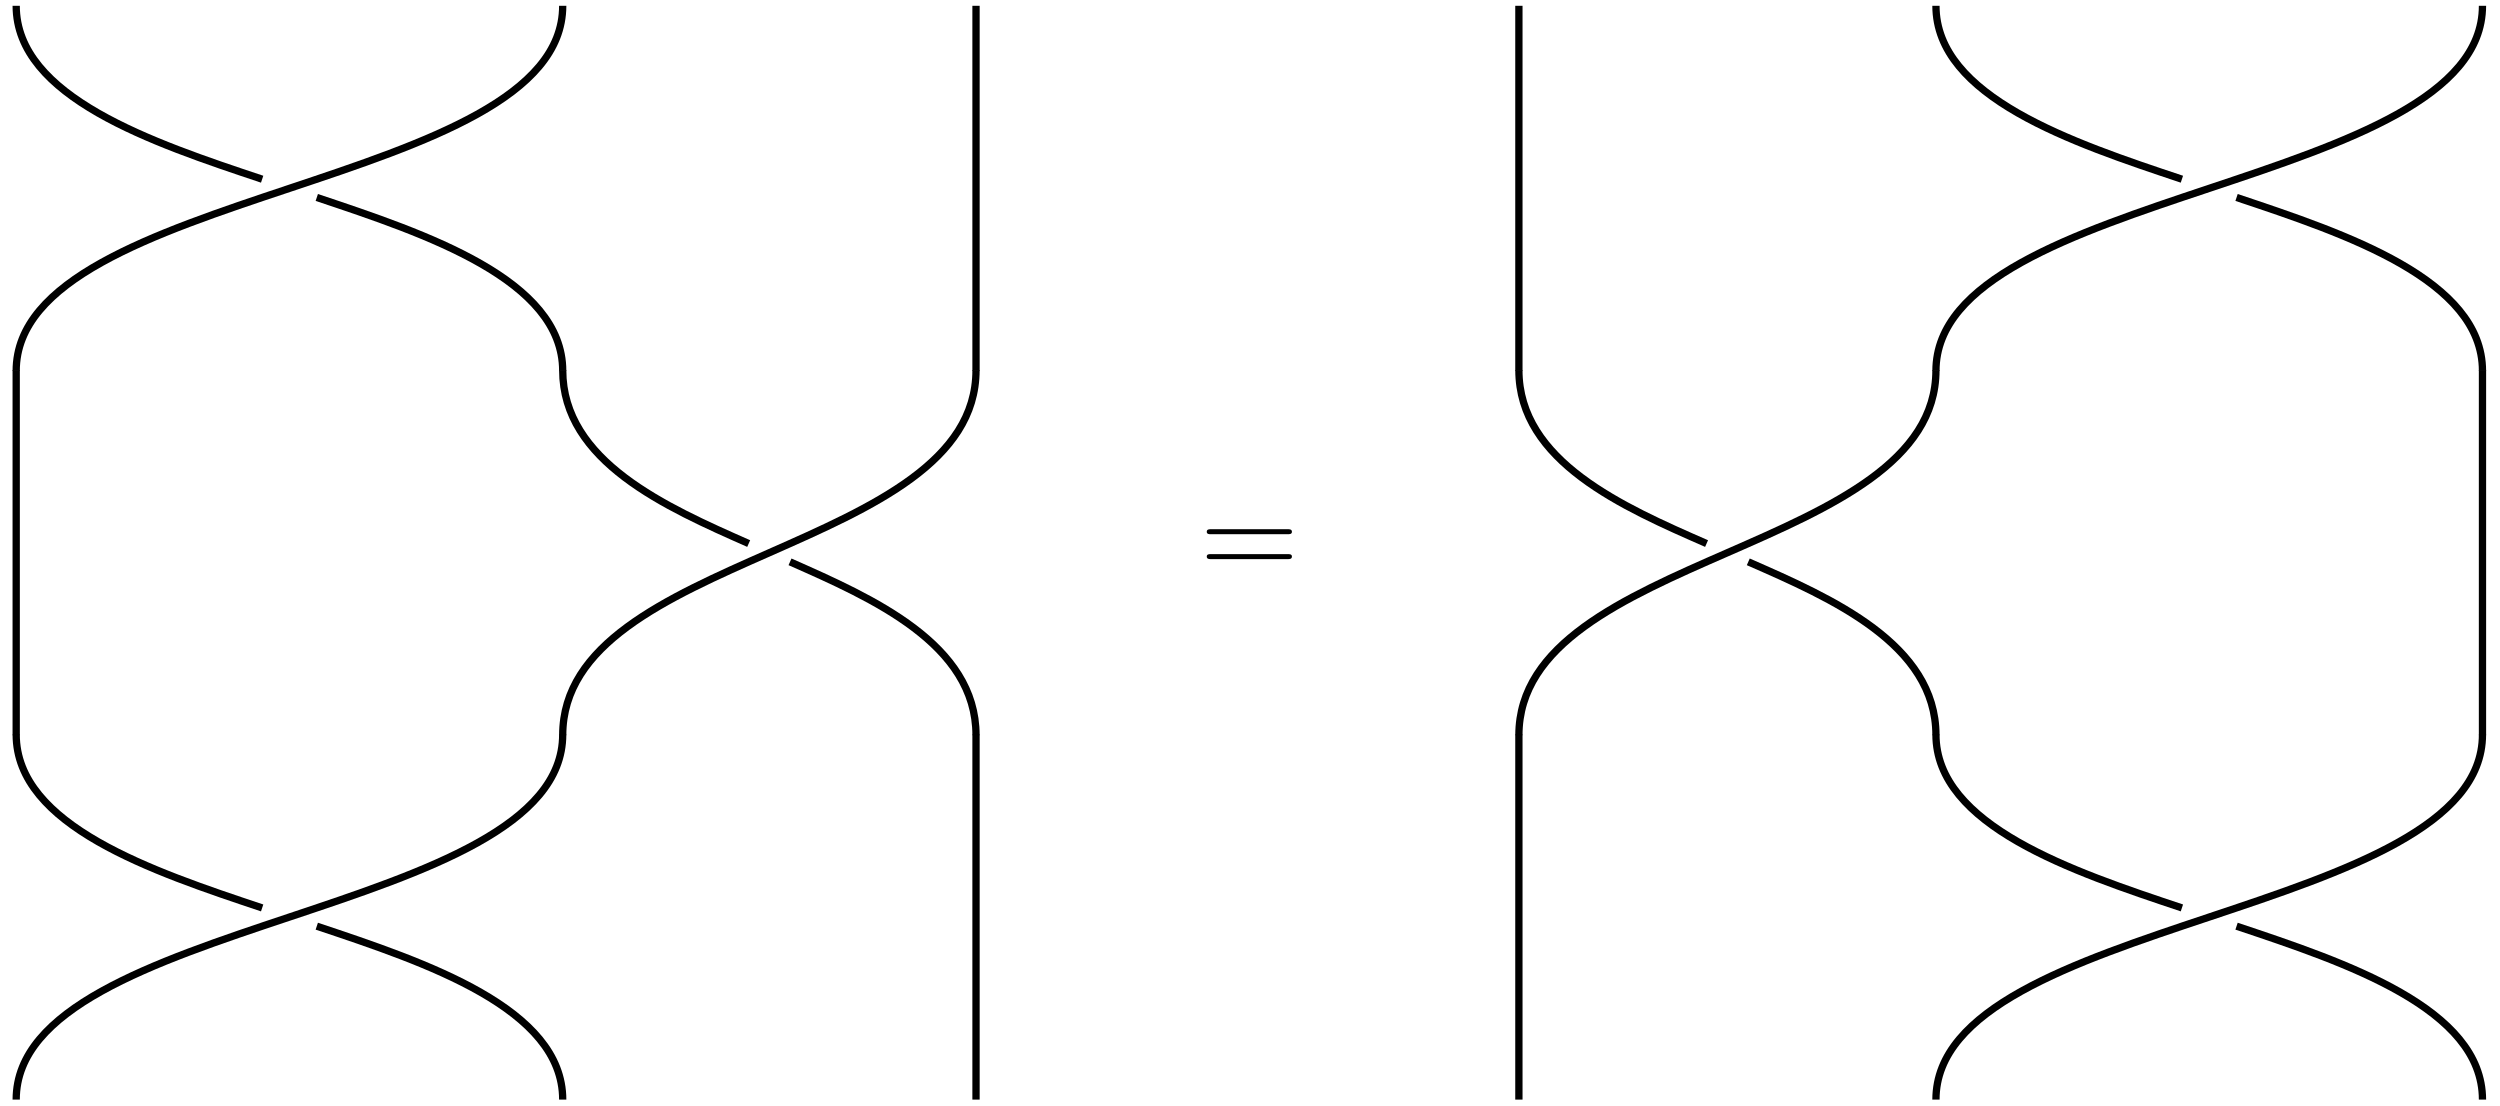
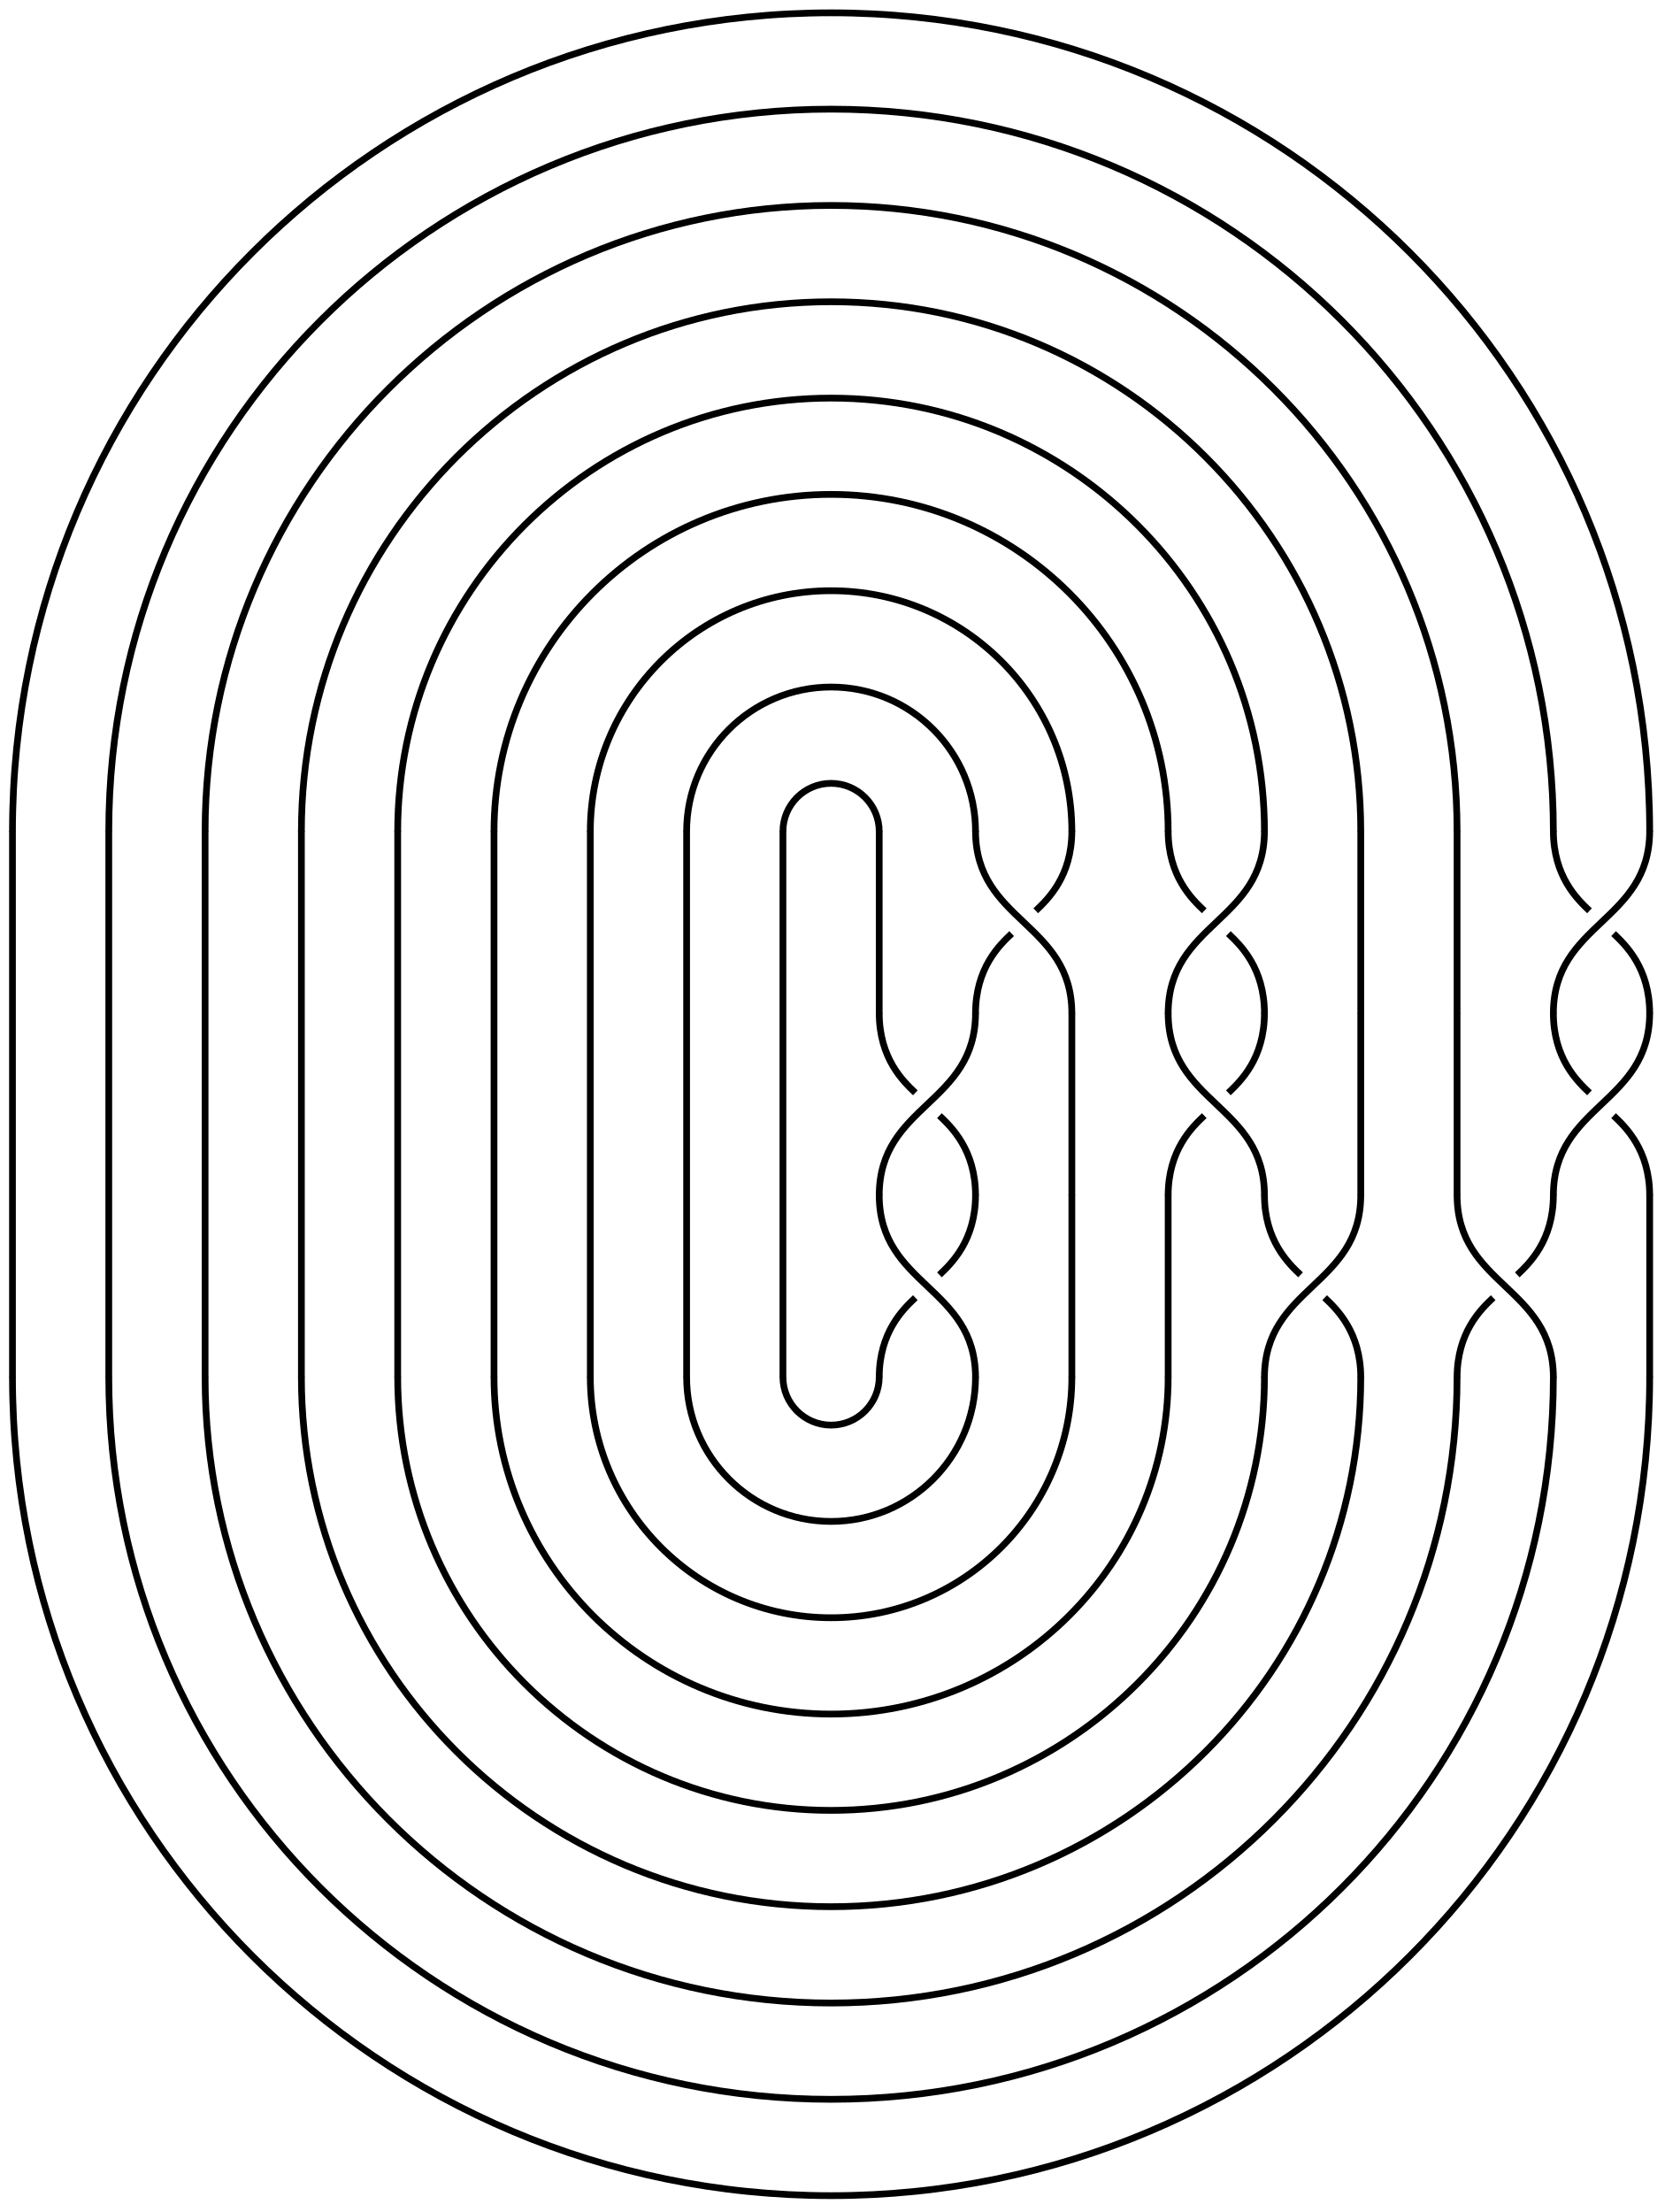
- <svg xmlns="http://www.w3.org/2000/svg" width="389pt" height="172pt" viewBox="0 0 389 172" version="1.1">
-   <g id="surface424">
-     <path style="fill:none;stroke-width:0.567;stroke-linecap:butt;stroke-linejoin:miter;stroke:rgb(0%,0%,0%);stroke-opacity:1;stroke-miterlimit:10;" d="M 21.26 -14.145 C 21.26 -28.346 63.779 -28.346 63.779 -42.549 " transform="matrix(2,0,0,2,-40,86)" />
-     <path style="fill:none;stroke-width:0.567;stroke-linecap:butt;stroke-linejoin:miter;stroke:rgb(0%,0%,0%);stroke-opacity:1;stroke-miterlimit:10;" d="M 63.779 -14.145 C 63.779 -21.246 53.15 -24.797 44.646 -27.637 " transform="matrix(2,0,0,2,-40,86)" />
-     <path style="fill:none;stroke-width:0.567;stroke-linecap:butt;stroke-linejoin:miter;stroke:rgb(0%,0%,0%);stroke-opacity:1;stroke-miterlimit:10;" d="M 40.395 -29.057 C 31.891 -31.896 21.26 -35.447 21.26 -42.549 " transform="matrix(2,0,0,2,-40,86)" />
-     <path style="fill:none;stroke-width:0.567;stroke-linecap:butt;stroke-linejoin:miter;stroke:rgb(0%,0%,0%);stroke-opacity:1;stroke-miterlimit:10;" d="M 95.934 -14.145 L 95.934 -42.549 " transform="matrix(2,0,0,2,-40,86)" />
-     <path style="fill:none;stroke-width:0.567;stroke-linecap:butt;stroke-linejoin:miter;stroke:rgb(0%,0%,0%);stroke-opacity:1;stroke-miterlimit:10;" d="M 21.26 14.201 L 21.26 -14.201 " transform="matrix(2,0,0,2,-40,86)" />
-     <path style="fill:none;stroke-width:0.567;stroke-linecap:butt;stroke-linejoin:miter;stroke:rgb(0%,0%,0%);stroke-opacity:1;stroke-miterlimit:10;" d="M 63.779 14.201 C 63.779 0 95.934 0 95.934 -14.201 " transform="matrix(2,0,0,2,-40,86)" />
-     <path style="fill:none;stroke-width:0.567;stroke-linecap:butt;stroke-linejoin:miter;stroke:rgb(0%,0%,0%);stroke-opacity:1;stroke-miterlimit:10;" d="M 95.934 14.201 C 95.934 7.102 87.895 3.551 81.463 0.711 " transform="matrix(2,0,0,2,-40,86)" />
-     <path style="fill:none;stroke-width:0.567;stroke-linecap:butt;stroke-linejoin:miter;stroke:rgb(0%,0%,0%);stroke-opacity:1;stroke-miterlimit:10;" d="M 78.248 -0.711 C 71.818 -3.551 63.779 -7.102 63.779 -14.201 " transform="matrix(2,0,0,2,-40,86)" />
-     <path style="fill:none;stroke-width:0.567;stroke-linecap:butt;stroke-linejoin:miter;stroke:rgb(0%,0%,0%);stroke-opacity:1;stroke-miterlimit:10;" d="M 21.26 42.549 C 21.26 28.346 63.779 28.346 63.779 14.145 " transform="matrix(2,0,0,2,-40,86)" />
-     <path style="fill:none;stroke-width:0.567;stroke-linecap:butt;stroke-linejoin:miter;stroke:rgb(0%,0%,0%);stroke-opacity:1;stroke-miterlimit:10;" d="M 63.779 42.549 C 63.779 35.447 53.15 31.896 44.646 29.057 " transform="matrix(2,0,0,2,-40,86)" />
-     <path style="fill:none;stroke-width:0.567;stroke-linecap:butt;stroke-linejoin:miter;stroke:rgb(0%,0%,0%);stroke-opacity:1;stroke-miterlimit:10;" d="M 40.395 27.637 C 31.891 24.797 21.26 21.246 21.26 14.145 " transform="matrix(2,0,0,2,-40,86)" />
-     <path style="fill:none;stroke-width:0.567;stroke-linecap:butt;stroke-linejoin:miter;stroke:rgb(0%,0%,0%);stroke-opacity:1;stroke-miterlimit:10;" d="M 95.934 42.549 L 95.934 14.145 " transform="matrix(2,0,0,2,-40,86)" />
-     <path style=" stroke:none;fill-rule:nonzero;fill:rgb(0%,0%,0%);fill-opacity:1;" d="M 200.336 83.125 C 200.648 83.125 201.023 83.125 201.023 82.75 C 201.023 82.344 200.648 82.344 200.367 82.344 L 188.43 82.344 C 188.148 82.344 187.773 82.344 187.773 82.75 C 187.773 83.125 188.148 83.125 188.43 83.125 Z M 200.367 87 C 200.648 87 201.023 87 201.023 86.594 C 201.023 86.219 200.648 86.219 200.336 86.219 L 188.43 86.219 C 188.148 86.219 187.773 86.219 187.773 86.594 C 187.773 87 188.148 87 188.43 87 Z M 200.367 87 " />
-     <path style="fill:none;stroke-width:0.567;stroke-linecap:butt;stroke-linejoin:miter;stroke:rgb(0%,0%,0%);stroke-opacity:1;stroke-miterlimit:10;" d="M 138.17 -14.145 L 138.17 -42.549 " transform="matrix(2,0,0,2,-40,86)" />
-     <path style="fill:none;stroke-width:0.567;stroke-linecap:butt;stroke-linejoin:miter;stroke:rgb(0%,0%,0%);stroke-opacity:1;stroke-miterlimit:10;" d="M 170.617 -14.145 C 170.617 -28.346 213.137 -28.346 213.137 -42.549 " transform="matrix(2,0,0,2,-40,86)" />
-     <path style="fill:none;stroke-width:0.567;stroke-linecap:butt;stroke-linejoin:miter;stroke:rgb(0%,0%,0%);stroke-opacity:1;stroke-miterlimit:10;" d="M 213.137 -14.145 C 213.137 -21.246 202.508 -24.797 194.004 -27.637 " transform="matrix(2,0,0,2,-40,86)" />
-     <path style="fill:none;stroke-width:0.567;stroke-linecap:butt;stroke-linejoin:miter;stroke:rgb(0%,0%,0%);stroke-opacity:1;stroke-miterlimit:10;" d="M 189.752 -29.057 C 181.246 -31.896 170.617 -35.447 170.617 -42.549 " transform="matrix(2,0,0,2,-40,86)" />
-     <path style="fill:none;stroke-width:0.567;stroke-linecap:butt;stroke-linejoin:miter;stroke:rgb(0%,0%,0%);stroke-opacity:1;stroke-miterlimit:10;" d="M 138.17 14.201 C 138.17 0 170.617 0 170.617 -14.201 " transform="matrix(2,0,0,2,-40,86)" />
-     <path style="fill:none;stroke-width:0.567;stroke-linecap:butt;stroke-linejoin:miter;stroke:rgb(0%,0%,0%);stroke-opacity:1;stroke-miterlimit:10;" d="M 170.617 14.201 C 170.617 7.102 162.506 3.551 156.016 0.711 " transform="matrix(2,0,0,2,-40,86)" />
-     <path style="fill:none;stroke-width:0.567;stroke-linecap:butt;stroke-linejoin:miter;stroke:rgb(0%,0%,0%);stroke-opacity:1;stroke-miterlimit:10;" d="M 152.771 -0.711 C 146.281 -3.551 138.17 -7.102 138.17 -14.201 " transform="matrix(2,0,0,2,-40,86)" />
-     <path style="fill:none;stroke-width:0.567;stroke-linecap:butt;stroke-linejoin:miter;stroke:rgb(0%,0%,0%);stroke-opacity:1;stroke-miterlimit:10;" d="M 213.137 14.201 L 213.137 -14.201 " transform="matrix(2,0,0,2,-40,86)" />
-     <path style="fill:none;stroke-width:0.567;stroke-linecap:butt;stroke-linejoin:miter;stroke:rgb(0%,0%,0%);stroke-opacity:1;stroke-miterlimit:10;" d="M 138.17 42.549 L 138.17 14.145 " transform="matrix(2,0,0,2,-40,86)" />
-     <path style="fill:none;stroke-width:0.567;stroke-linecap:butt;stroke-linejoin:miter;stroke:rgb(0%,0%,0%);stroke-opacity:1;stroke-miterlimit:10;" d="M 170.617 42.549 C 170.617 28.346 213.137 28.346 213.137 14.145 " transform="matrix(2,0,0,2,-40,86)" />
-     <path style="fill:none;stroke-width:0.567;stroke-linecap:butt;stroke-linejoin:miter;stroke:rgb(0%,0%,0%);stroke-opacity:1;stroke-miterlimit:10;" d="M 213.137 42.549 C 213.137 35.447 202.508 31.896 194.004 29.057 " transform="matrix(2,0,0,2,-40,86)" />
-     <path style="fill:none;stroke-width:0.567;stroke-linecap:butt;stroke-linejoin:miter;stroke:rgb(0%,0%,0%);stroke-opacity:1;stroke-miterlimit:10;" d="M 189.752 27.637 C 181.246 24.797 170.617 21.246 170.617 14.145 " transform="matrix(2,0,0,2,-40,86)" />
+ <svg xmlns="http://www.w3.org/2000/svg" width="280pt" height="372pt" viewBox="0 0 280 372" version="1.1">
+   <g id="surface466">
+     <path style="fill:none;stroke-width:0.567;stroke-linecap:butt;stroke-linejoin:miter;stroke:rgb(0%,0%,0%);stroke-opacity:1;stroke-miterlimit:10;" d="M 141.732 72.92 C 141.732 34.898 110.91 4.078 72.891 4.078 C 34.871 4.078 4.049 34.898 4.049 72.92 " transform="matrix(2,0,0,2,-6,-6)" />
+     <path style="fill:none;stroke-width:0.567;stroke-linecap:butt;stroke-linejoin:miter;stroke:rgb(0%,0%,0%);stroke-opacity:1;stroke-miterlimit:10;" d="M 133.633 72.92 C 133.633 39.373 106.438 12.178 72.891 12.178 C 39.344 12.178 12.148 39.373 12.148 72.92 " transform="matrix(2,0,0,2,-6,-6)" />
+     <path style="fill:none;stroke-width:0.567;stroke-linecap:butt;stroke-linejoin:miter;stroke:rgb(0%,0%,0%);stroke-opacity:1;stroke-miterlimit:10;" d="M 125.535 72.92 C 125.535 43.846 101.965 20.275 72.891 20.275 C 43.816 20.275 20.248 43.846 20.248 72.92 " transform="matrix(2,0,0,2,-6,-6)" />
+     <path style="fill:none;stroke-width:0.567;stroke-linecap:butt;stroke-linejoin:miter;stroke:rgb(0%,0%,0%);stroke-opacity:1;stroke-miterlimit:10;" d="M 117.436 72.92 C 117.436 48.318 97.492 28.375 72.891 28.375 C 48.289 28.375 28.346 48.318 28.346 72.92 " transform="matrix(2,0,0,2,-6,-6)" />
+     <path style="fill:none;stroke-width:0.567;stroke-linecap:butt;stroke-linejoin:miter;stroke:rgb(0%,0%,0%);stroke-opacity:1;stroke-miterlimit:10;" d="M 109.336 72.92 C 109.336 52.791 93.02 36.475 72.891 36.475 C 52.762 36.475 36.445 52.791 36.445 72.92 " transform="matrix(2,0,0,2,-6,-6)" />
+     <path style="fill:none;stroke-width:0.567;stroke-linecap:butt;stroke-linejoin:miter;stroke:rgb(0%,0%,0%);stroke-opacity:1;stroke-miterlimit:10;" d="M 101.238 72.92 C 101.238 57.264 88.547 44.572 72.891 44.572 C 57.236 44.572 44.545 57.264 44.545 72.92 " transform="matrix(2,0,0,2,-6,-6)" />
+     <path style="fill:none;stroke-width:0.567;stroke-linecap:butt;stroke-linejoin:miter;stroke:rgb(0%,0%,0%);stroke-opacity:1;stroke-miterlimit:10;" d="M 93.139 72.92 C 93.139 61.736 84.074 52.672 72.891 52.672 C 61.709 52.672 52.643 61.736 52.643 72.92 " transform="matrix(2,0,0,2,-6,-6)" />
+     <path style="fill:none;stroke-width:0.567;stroke-linecap:butt;stroke-linejoin:miter;stroke:rgb(0%,0%,0%);stroke-opacity:1;stroke-miterlimit:10;" d="M 85.039 72.92 C 85.039 66.209 79.6 60.771 72.891 60.771 C 66.182 60.771 60.742 66.209 60.742 72.92 " transform="matrix(2,0,0,2,-6,-6)" />
+     <path style="fill:none;stroke-width:0.567;stroke-linecap:butt;stroke-linejoin:miter;stroke:rgb(0%,0%,0%);stroke-opacity:1;stroke-miterlimit:10;" d="M 76.939 72.92 C 76.939 70.684 75.127 68.869 72.891 68.869 C 70.654 68.869 68.842 70.684 68.842 72.92 " transform="matrix(2,0,0,2,-6,-6)" />
+     <path style="fill:none;stroke-width:0.567;stroke-linecap:butt;stroke-linejoin:miter;stroke:rgb(0%,0%,0%);stroke-opacity:1;stroke-miterlimit:10;" d="M 4.049 118.84 L 4.049 72.863 " transform="matrix(2,0,0,2,-6,-6)" />
+     <path style="fill:none;stroke-width:0.567;stroke-linecap:butt;stroke-linejoin:miter;stroke:rgb(0%,0%,0%);stroke-opacity:1;stroke-miterlimit:10;" d="M 12.148 118.84 L 12.148 72.863 " transform="matrix(2,0,0,2,-6,-6)" />
+     <path style="fill:none;stroke-width:0.567;stroke-linecap:butt;stroke-linejoin:miter;stroke:rgb(0%,0%,0%);stroke-opacity:1;stroke-miterlimit:10;" d="M 20.248 118.84 L 20.248 72.863 " transform="matrix(2,0,0,2,-6,-6)" />
+     <path style="fill:none;stroke-width:0.567;stroke-linecap:butt;stroke-linejoin:miter;stroke:rgb(0%,0%,0%);stroke-opacity:1;stroke-miterlimit:10;" d="M 28.346 118.84 L 28.346 72.863 " transform="matrix(2,0,0,2,-6,-6)" />
+     <path style="fill:none;stroke-width:0.567;stroke-linecap:butt;stroke-linejoin:miter;stroke:rgb(0%,0%,0%);stroke-opacity:1;stroke-miterlimit:10;" d="M 36.445 118.84 L 36.445 72.863 " transform="matrix(2,0,0,2,-6,-6)" />
+     <path style="fill:none;stroke-width:0.567;stroke-linecap:butt;stroke-linejoin:miter;stroke:rgb(0%,0%,0%);stroke-opacity:1;stroke-miterlimit:10;" d="M 44.545 118.84 L 44.545 72.863 " transform="matrix(2,0,0,2,-6,-6)" />
+     <path style="fill:none;stroke-width:0.567;stroke-linecap:butt;stroke-linejoin:miter;stroke:rgb(0%,0%,0%);stroke-opacity:1;stroke-miterlimit:10;" d="M 52.643 118.84 L 52.643 72.863 " transform="matrix(2,0,0,2,-6,-6)" />
+     <path style="fill:none;stroke-width:0.567;stroke-linecap:butt;stroke-linejoin:miter;stroke:rgb(0%,0%,0%);stroke-opacity:1;stroke-miterlimit:10;" d="M 60.742 118.84 L 60.742 72.863 " transform="matrix(2,0,0,2,-6,-6)" />
+     <path style="fill:none;stroke-width:0.567;stroke-linecap:butt;stroke-linejoin:miter;stroke:rgb(0%,0%,0%);stroke-opacity:1;stroke-miterlimit:10;" d="M 68.842 118.84 L 68.842 72.863 " transform="matrix(2,0,0,2,-6,-6)" />
+     <path style="fill:none;stroke-width:0.567;stroke-linecap:butt;stroke-linejoin:miter;stroke:rgb(0%,0%,0%);stroke-opacity:1;stroke-miterlimit:10;" d="M 76.939 88.227 L 76.939 72.863 " transform="matrix(2,0,0,2,-6,-6)" />
+     <path style="fill:none;stroke-width:0.567;stroke-linecap:butt;stroke-linejoin:miter;stroke:rgb(0%,0%,0%);stroke-opacity:1;stroke-miterlimit:10;" d="M 85.039 88.227 C 85.039 84.385 87.064 82.465 88.076 81.504 " transform="matrix(2,0,0,2,-6,-6)" />
+     <path style="fill:none;stroke-width:0.567;stroke-linecap:butt;stroke-linejoin:miter;stroke:rgb(0%,0%,0%);stroke-opacity:1;stroke-miterlimit:10;" d="M 90.102 79.584 C 91.113 78.623 93.139 76.703 93.139 72.863 " transform="matrix(2,0,0,2,-6,-6)" />
+     <path style="fill:none;stroke-width:0.567;stroke-linecap:butt;stroke-linejoin:miter;stroke:rgb(0%,0%,0%);stroke-opacity:1;stroke-miterlimit:10;" d="M 93.139 88.227 C 93.139 80.545 85.039 80.545 85.039 72.863 " transform="matrix(2,0,0,2,-6,-6)" />
+     <path style="fill:none;stroke-width:0.567;stroke-linecap:butt;stroke-linejoin:miter;stroke:rgb(0%,0%,0%);stroke-opacity:1;stroke-miterlimit:10;" d="M 101.238 88.227 C 101.238 80.545 109.336 80.545 109.336 72.863 " transform="matrix(2,0,0,2,-6,-6)" />
+     <path style="fill:none;stroke-width:0.567;stroke-linecap:butt;stroke-linejoin:miter;stroke:rgb(0%,0%,0%);stroke-opacity:1;stroke-miterlimit:10;" d="M 109.336 88.227 C 109.336 84.385 107.312 82.465 106.299 81.504 " transform="matrix(2,0,0,2,-6,-6)" />
+     <path style="fill:none;stroke-width:0.567;stroke-linecap:butt;stroke-linejoin:miter;stroke:rgb(0%,0%,0%);stroke-opacity:1;stroke-miterlimit:10;" d="M 104.275 79.584 C 103.262 78.623 101.238 76.703 101.238 72.863 " transform="matrix(2,0,0,2,-6,-6)" />
+     <path style="fill:none;stroke-width:0.567;stroke-linecap:butt;stroke-linejoin:miter;stroke:rgb(0%,0%,0%);stroke-opacity:1;stroke-miterlimit:10;" d="M 117.436 88.227 L 117.436 72.863 " transform="matrix(2,0,0,2,-6,-6)" />
+     <path style="fill:none;stroke-width:0.567;stroke-linecap:butt;stroke-linejoin:miter;stroke:rgb(0%,0%,0%);stroke-opacity:1;stroke-miterlimit:10;" d="M 125.535 88.227 L 125.535 72.863 " transform="matrix(2,0,0,2,-6,-6)" />
+     <path style="fill:none;stroke-width:0.567;stroke-linecap:butt;stroke-linejoin:miter;stroke:rgb(0%,0%,0%);stroke-opacity:1;stroke-miterlimit:10;" d="M 133.633 88.227 C 133.633 80.545 141.732 80.545 141.732 72.863 " transform="matrix(2,0,0,2,-6,-6)" />
+     <path style="fill:none;stroke-width:0.567;stroke-linecap:butt;stroke-linejoin:miter;stroke:rgb(0%,0%,0%);stroke-opacity:1;stroke-miterlimit:10;" d="M 141.732 88.227 C 141.732 84.385 139.707 82.465 138.695 81.504 " transform="matrix(2,0,0,2,-6,-6)" />
+     <path style="fill:none;stroke-width:0.567;stroke-linecap:butt;stroke-linejoin:miter;stroke:rgb(0%,0%,0%);stroke-opacity:1;stroke-miterlimit:10;" d="M 136.67 79.584 C 135.658 78.623 133.633 76.703 133.633 72.863 " transform="matrix(2,0,0,2,-6,-6)" />
+     <path style="fill:none;stroke-width:0.567;stroke-linecap:butt;stroke-linejoin:miter;stroke:rgb(0%,0%,0%);stroke-opacity:1;stroke-miterlimit:10;" d="M 76.939 103.533 C 76.939 95.852 85.039 95.852 85.039 88.17 " transform="matrix(2,0,0,2,-6,-6)" />
+     <path style="fill:none;stroke-width:0.567;stroke-linecap:butt;stroke-linejoin:miter;stroke:rgb(0%,0%,0%);stroke-opacity:1;stroke-miterlimit:10;" d="M 85.039 103.533 C 85.039 99.693 83.014 97.771 82.002 96.812 " transform="matrix(2,0,0,2,-6,-6)" />
+     <path style="fill:none;stroke-width:0.567;stroke-linecap:butt;stroke-linejoin:miter;stroke:rgb(0%,0%,0%);stroke-opacity:1;stroke-miterlimit:10;" d="M 79.977 94.891 C 78.965 93.932 76.939 92.01 76.939 88.17 " transform="matrix(2,0,0,2,-6,-6)" />
+     <path style="fill:none;stroke-width:0.567;stroke-linecap:butt;stroke-linejoin:miter;stroke:rgb(0%,0%,0%);stroke-opacity:1;stroke-miterlimit:10;" d="M 93.139 103.533 L 93.139 88.17 " transform="matrix(2,0,0,2,-6,-6)" />
+     <path style="fill:none;stroke-width:0.567;stroke-linecap:butt;stroke-linejoin:miter;stroke:rgb(0%,0%,0%);stroke-opacity:1;stroke-miterlimit:10;" d="M 101.238 103.533 C 101.238 99.693 103.262 97.771 104.275 96.812 " transform="matrix(2,0,0,2,-6,-6)" />
+     <path style="fill:none;stroke-width:0.567;stroke-linecap:butt;stroke-linejoin:miter;stroke:rgb(0%,0%,0%);stroke-opacity:1;stroke-miterlimit:10;" d="M 106.299 94.891 C 107.312 93.932 109.336 92.01 109.336 88.17 " transform="matrix(2,0,0,2,-6,-6)" />
+     <path style="fill:none;stroke-width:0.567;stroke-linecap:butt;stroke-linejoin:miter;stroke:rgb(0%,0%,0%);stroke-opacity:1;stroke-miterlimit:10;" d="M 109.336 103.533 C 109.336 95.852 101.238 95.852 101.238 88.17 " transform="matrix(2,0,0,2,-6,-6)" />
+     <path style="fill:none;stroke-width:0.567;stroke-linecap:butt;stroke-linejoin:miter;stroke:rgb(0%,0%,0%);stroke-opacity:1;stroke-miterlimit:10;" d="M 117.436 103.533 L 117.436 88.17 " transform="matrix(2,0,0,2,-6,-6)" />
+     <path style="fill:none;stroke-width:0.567;stroke-linecap:butt;stroke-linejoin:miter;stroke:rgb(0%,0%,0%);stroke-opacity:1;stroke-miterlimit:10;" d="M 125.535 103.533 L 125.535 88.17 " transform="matrix(2,0,0,2,-6,-6)" />
+     <path style="fill:none;stroke-width:0.567;stroke-linecap:butt;stroke-linejoin:miter;stroke:rgb(0%,0%,0%);stroke-opacity:1;stroke-miterlimit:10;" d="M 133.633 103.533 C 133.633 95.852 141.732 95.852 141.732 88.17 " transform="matrix(2,0,0,2,-6,-6)" />
+     <path style="fill:none;stroke-width:0.567;stroke-linecap:butt;stroke-linejoin:miter;stroke:rgb(0%,0%,0%);stroke-opacity:1;stroke-miterlimit:10;" d="M 141.732 103.533 C 141.732 99.693 139.707 97.771 138.695 96.812 " transform="matrix(2,0,0,2,-6,-6)" />
+     <path style="fill:none;stroke-width:0.567;stroke-linecap:butt;stroke-linejoin:miter;stroke:rgb(0%,0%,0%);stroke-opacity:1;stroke-miterlimit:10;" d="M 136.67 94.891 C 135.658 93.932 133.633 92.01 133.633 88.17 " transform="matrix(2,0,0,2,-6,-6)" />
+     <path style="fill:none;stroke-width:0.567;stroke-linecap:butt;stroke-linejoin:miter;stroke:rgb(0%,0%,0%);stroke-opacity:1;stroke-miterlimit:10;" d="M 76.939 118.84 C 76.939 115 78.965 113.078 79.977 112.119 " transform="matrix(2,0,0,2,-6,-6)" />
+     <path style="fill:none;stroke-width:0.567;stroke-linecap:butt;stroke-linejoin:miter;stroke:rgb(0%,0%,0%);stroke-opacity:1;stroke-miterlimit:10;" d="M 82.002 110.199 C 83.014 109.238 85.039 107.318 85.039 103.477 " transform="matrix(2,0,0,2,-6,-6)" />
+     <path style="fill:none;stroke-width:0.567;stroke-linecap:butt;stroke-linejoin:miter;stroke:rgb(0%,0%,0%);stroke-opacity:1;stroke-miterlimit:10;" d="M 85.039 118.84 C 85.039 111.158 76.939 111.158 76.939 103.477 " transform="matrix(2,0,0,2,-6,-6)" />
+     <path style="fill:none;stroke-width:0.567;stroke-linecap:butt;stroke-linejoin:miter;stroke:rgb(0%,0%,0%);stroke-opacity:1;stroke-miterlimit:10;" d="M 93.139 118.84 L 93.139 103.477 " transform="matrix(2,0,0,2,-6,-6)" />
+     <path style="fill:none;stroke-width:0.567;stroke-linecap:butt;stroke-linejoin:miter;stroke:rgb(0%,0%,0%);stroke-opacity:1;stroke-miterlimit:10;" d="M 101.238 118.84 L 101.238 103.477 " transform="matrix(2,0,0,2,-6,-6)" />
+     <path style="fill:none;stroke-width:0.567;stroke-linecap:butt;stroke-linejoin:miter;stroke:rgb(0%,0%,0%);stroke-opacity:1;stroke-miterlimit:10;" d="M 109.336 118.84 C 109.336 111.158 117.436 111.158 117.436 103.477 " transform="matrix(2,0,0,2,-6,-6)" />
+     <path style="fill:none;stroke-width:0.567;stroke-linecap:butt;stroke-linejoin:miter;stroke:rgb(0%,0%,0%);stroke-opacity:1;stroke-miterlimit:10;" d="M 117.436 118.84 C 117.436 115 115.41 113.078 114.398 112.119 " transform="matrix(2,0,0,2,-6,-6)" />
+     <path style="fill:none;stroke-width:0.567;stroke-linecap:butt;stroke-linejoin:miter;stroke:rgb(0%,0%,0%);stroke-opacity:1;stroke-miterlimit:10;" d="M 112.373 110.199 C 111.361 109.238 109.336 107.318 109.336 103.477 " transform="matrix(2,0,0,2,-6,-6)" />
+     <path style="fill:none;stroke-width:0.567;stroke-linecap:butt;stroke-linejoin:miter;stroke:rgb(0%,0%,0%);stroke-opacity:1;stroke-miterlimit:10;" d="M 125.535 118.84 C 125.535 115 127.559 113.078 128.572 112.119 " transform="matrix(2,0,0,2,-6,-6)" />
+     <path style="fill:none;stroke-width:0.567;stroke-linecap:butt;stroke-linejoin:miter;stroke:rgb(0%,0%,0%);stroke-opacity:1;stroke-miterlimit:10;" d="M 130.596 110.199 C 131.609 109.238 133.633 107.318 133.633 103.477 " transform="matrix(2,0,0,2,-6,-6)" />
+     <path style="fill:none;stroke-width:0.567;stroke-linecap:butt;stroke-linejoin:miter;stroke:rgb(0%,0%,0%);stroke-opacity:1;stroke-miterlimit:10;" d="M 133.633 118.84 C 133.633 111.158 125.535 111.158 125.535 103.477 " transform="matrix(2,0,0,2,-6,-6)" />
+     <path style="fill:none;stroke-width:0.567;stroke-linecap:butt;stroke-linejoin:miter;stroke:rgb(0%,0%,0%);stroke-opacity:1;stroke-miterlimit:10;" d="M 141.732 118.84 L 141.732 103.477 " transform="matrix(2,0,0,2,-6,-6)" />
+     <path style="fill:none;stroke-width:0.567;stroke-linecap:butt;stroke-linejoin:miter;stroke:rgb(0%,0%,0%);stroke-opacity:1;stroke-miterlimit:10;" d="M 4.049 118.783 C 4.049 156.805 34.871 187.625 72.891 187.625 C 110.91 187.625 141.732 156.805 141.732 118.783 " transform="matrix(2,0,0,2,-6,-6)" />
+     <path style="fill:none;stroke-width:0.567;stroke-linecap:butt;stroke-linejoin:miter;stroke:rgb(0%,0%,0%);stroke-opacity:1;stroke-miterlimit:10;" d="M 12.148 118.783 C 12.148 152.33 39.344 179.525 72.891 179.525 C 106.438 179.525 133.633 152.33 133.633 118.783 " transform="matrix(2,0,0,2,-6,-6)" />
+     <path style="fill:none;stroke-width:0.567;stroke-linecap:butt;stroke-linejoin:miter;stroke:rgb(0%,0%,0%);stroke-opacity:1;stroke-miterlimit:10;" d="M 20.248 118.783 C 20.248 147.857 43.816 171.428 72.891 171.428 C 101.965 171.428 125.535 147.857 125.535 118.783 " transform="matrix(2,0,0,2,-6,-6)" />
+     <path style="fill:none;stroke-width:0.567;stroke-linecap:butt;stroke-linejoin:miter;stroke:rgb(0%,0%,0%);stroke-opacity:1;stroke-miterlimit:10;" d="M 28.346 118.783 C 28.346 143.385 48.289 163.328 72.891 163.328 C 97.492 163.328 117.436 143.385 117.436 118.783 " transform="matrix(2,0,0,2,-6,-6)" />
+     <path style="fill:none;stroke-width:0.567;stroke-linecap:butt;stroke-linejoin:miter;stroke:rgb(0%,0%,0%);stroke-opacity:1;stroke-miterlimit:10;" d="M 36.445 118.783 C 36.445 138.912 52.762 155.229 72.891 155.229 C 93.02 155.229 109.336 138.912 109.336 118.783 " transform="matrix(2,0,0,2,-6,-6)" />
+     <path style="fill:none;stroke-width:0.567;stroke-linecap:butt;stroke-linejoin:miter;stroke:rgb(0%,0%,0%);stroke-opacity:1;stroke-miterlimit:10;" d="M 44.545 118.783 C 44.545 134.439 57.236 147.131 72.891 147.131 C 88.547 147.131 101.238 134.439 101.238 118.783 " transform="matrix(2,0,0,2,-6,-6)" />
+     <path style="fill:none;stroke-width:0.567;stroke-linecap:butt;stroke-linejoin:miter;stroke:rgb(0%,0%,0%);stroke-opacity:1;stroke-miterlimit:10;" d="M 52.643 118.783 C 52.643 129.967 61.709 139.031 72.891 139.031 C 84.074 139.031 93.139 129.967 93.139 118.783 " transform="matrix(2,0,0,2,-6,-6)" />
+     <path style="fill:none;stroke-width:0.567;stroke-linecap:butt;stroke-linejoin:miter;stroke:rgb(0%,0%,0%);stroke-opacity:1;stroke-miterlimit:10;" d="M 60.742 118.783 C 60.742 125.494 66.182 130.932 72.891 130.932 C 79.6 130.932 85.039 125.494 85.039 118.783 " transform="matrix(2,0,0,2,-6,-6)" />
+     <path style="fill:none;stroke-width:0.567;stroke-linecap:butt;stroke-linejoin:miter;stroke:rgb(0%,0%,0%);stroke-opacity:1;stroke-miterlimit:10;" d="M 68.842 118.783 C 68.842 121.02 70.654 122.834 72.891 122.834 C 75.127 122.834 76.939 121.02 76.939 118.783 " transform="matrix(2,0,0,2,-6,-6)" />
  </g>
</svg>
